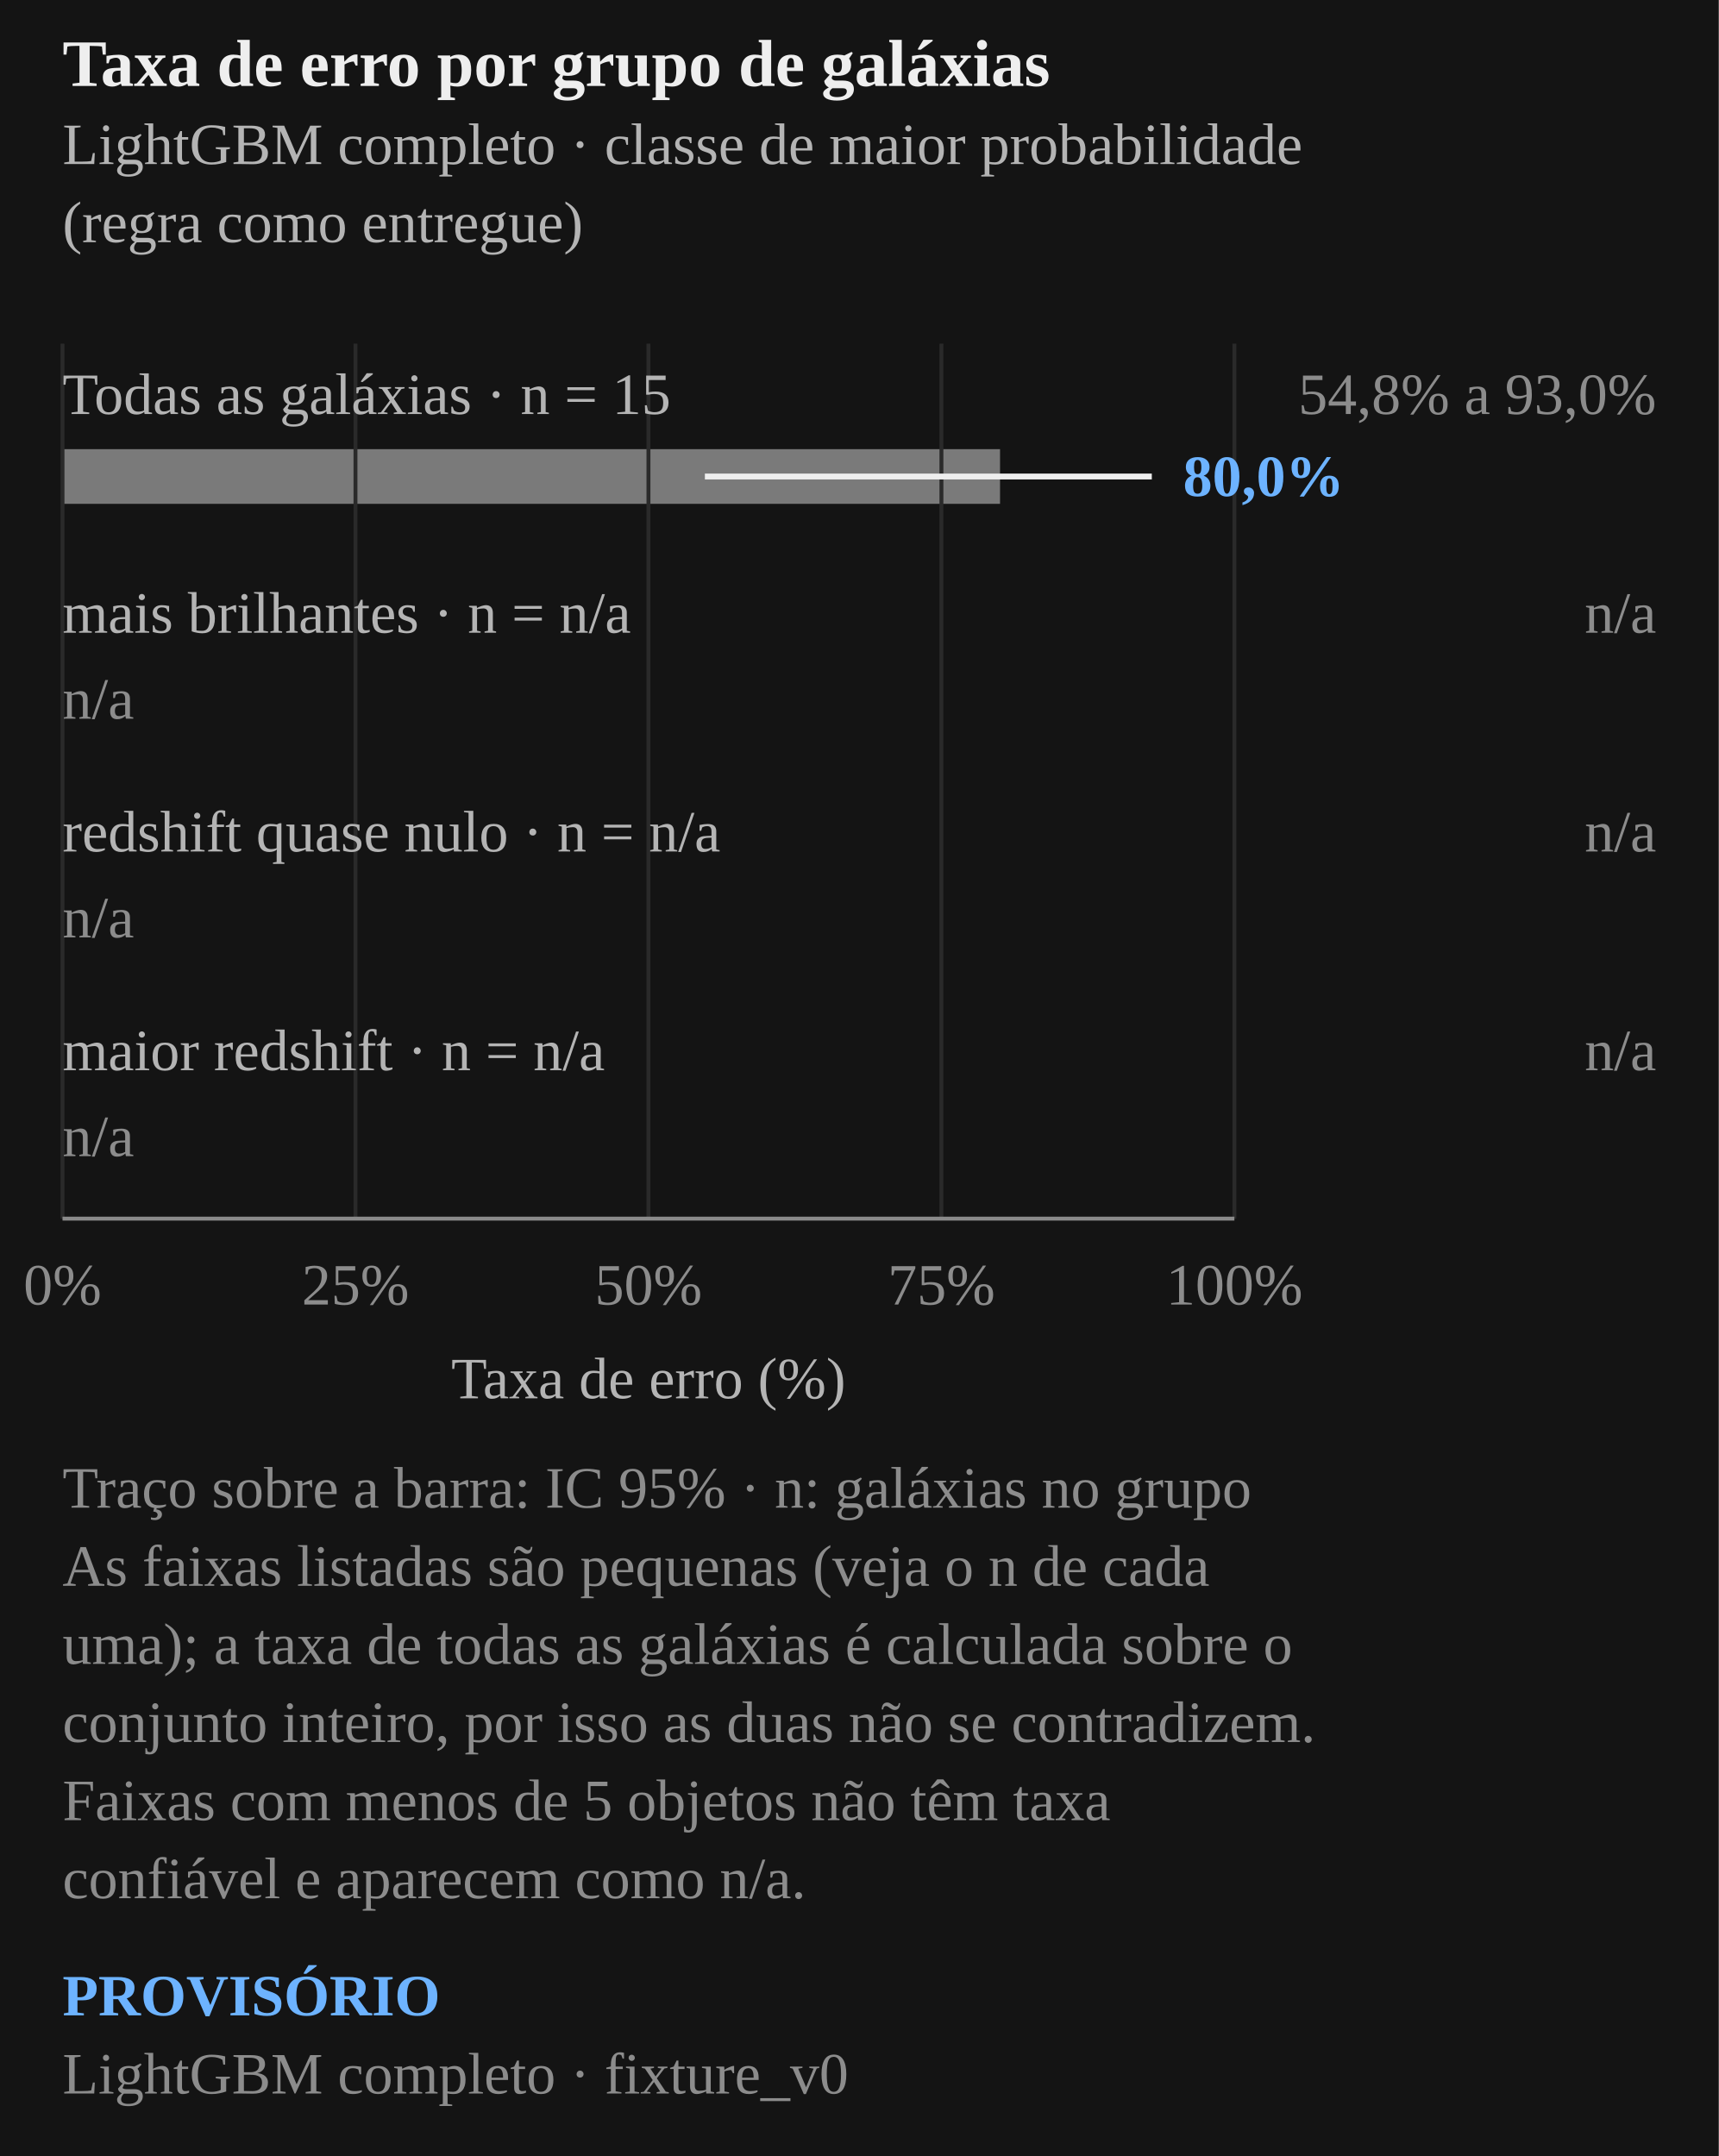
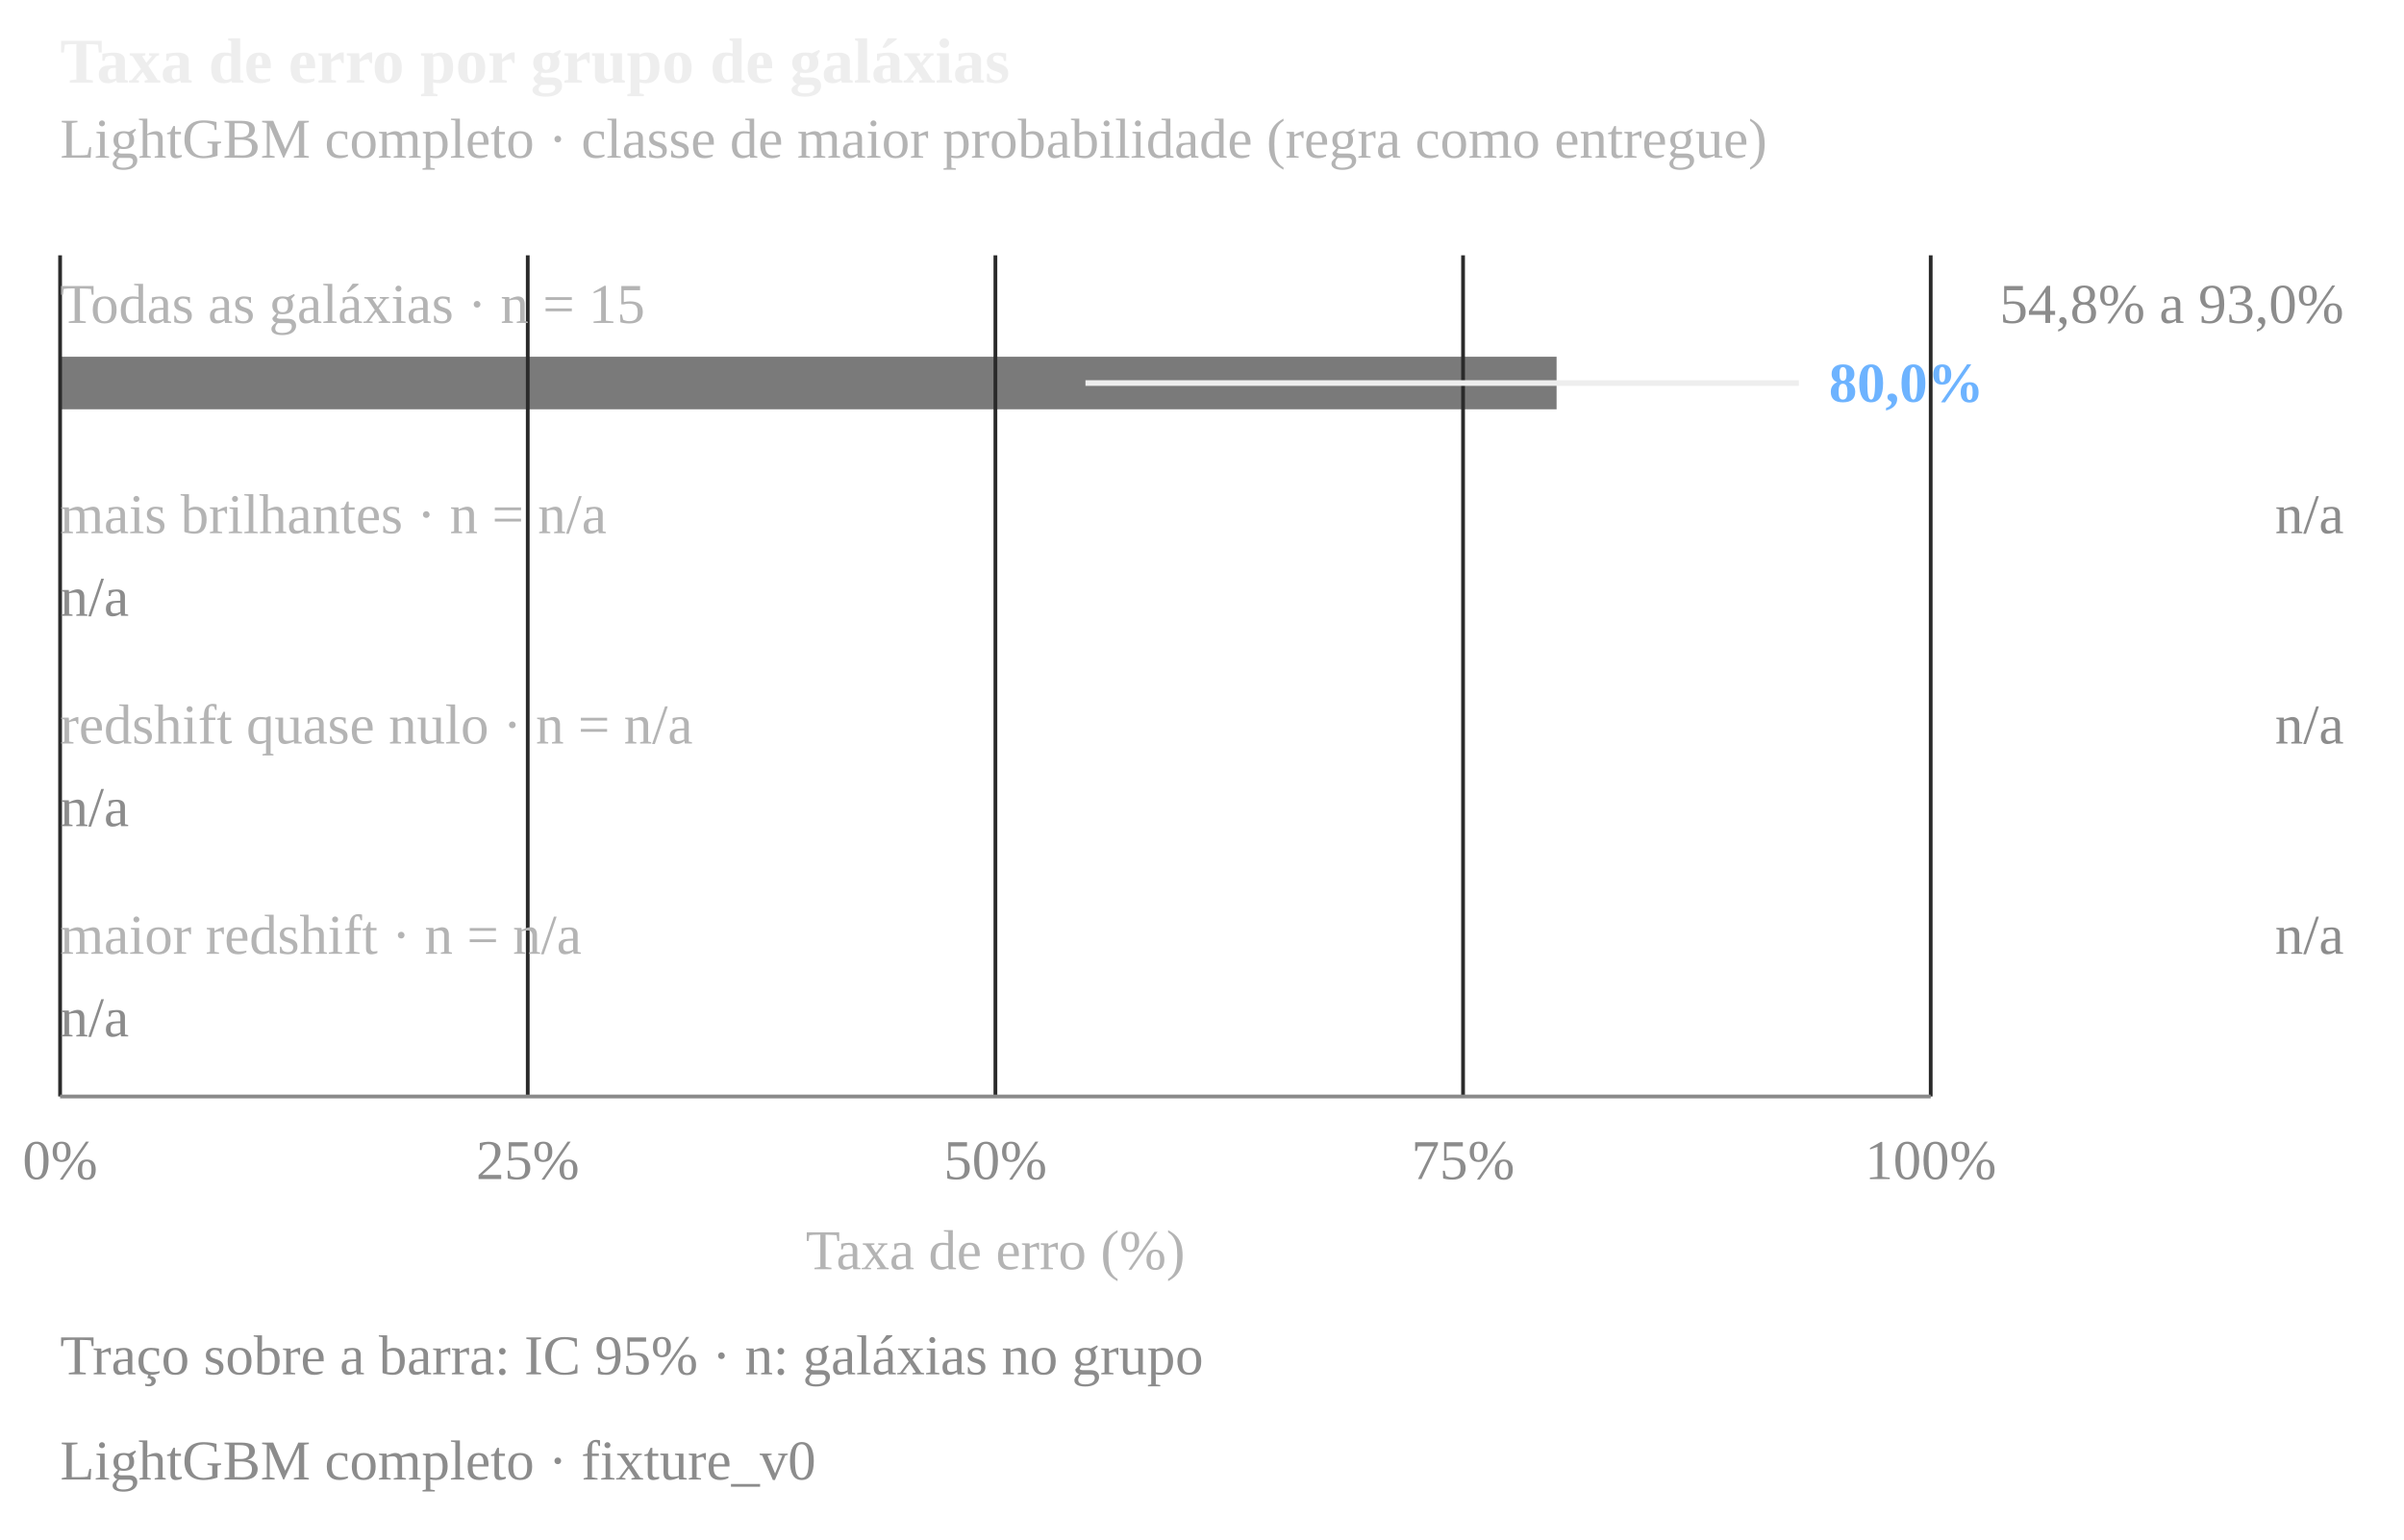
- <svg xmlns="http://www.w3.org/2000/svg" width="440" height="552" viewBox="0 0 440 552" role="img" aria-labelledby="galaxia-erros-title" aria-describedby="galaxia-erros-desc" stroke-linejoin="round" stroke-linecap="butt" style="max-width:100%;height:auto">
+ <svg xmlns="http://www.w3.org/2000/svg" width="640" height="410" viewBox="0 0 640 410" role="img" aria-labelledby="galaxia-erros-title" aria-describedby="galaxia-erros-desc" stroke-linejoin="round" stroke-linecap="butt" style="width:100%;min-width:640px;max-width:800px;height:auto">
  <g id="galaxia-erros-figure_1">
    <g id="galaxia-erros-patch_1">
-       <path d="M 0 552  L 440 552  L 440 0  L 0 0  z " style="fill: #141414" />
+       <path d="M 0 410  L 640 410  L 640 0  L 0 0  L 0 410  z " style="fill: none" />
    </g>
    <g id="galaxia-erros-axes_1">
      <g id="galaxia-erros-patch_2">
-         <path d="M 16 115  L 256 115  L 256 129  L 16 129  z " style="fill: #7a7a7a" />
+         <path d="M 16 95  L 414.4 95  L 414.4 109  L 16 109  z " style="fill: #7a7a7a" />
      </g>
      <g id="galaxia-erros-line2d_1">
-         <path d="M 16 88  L 16 312  " style="fill: none; stroke: #2a2a2a" />
+         <path d="M 16 68  L 16 292  " style="fill: none; stroke: #2a2a2a" />
      </g>
      <g id="galaxia-erros-line2d_2">
-         <path d="M 91 88  L 91 312  " style="fill: none; stroke: #2a2a2a" />
+         <path d="M 140.5 68  L 140.5 292  " style="fill: none; stroke: #2a2a2a" />
      </g>
      <g id="galaxia-erros-line2d_3">
-         <path d="M 166 88  L 166 312  " style="fill: none; stroke: #2a2a2a" />
+         <path d="M 265 68  L 265 292  " style="fill: none; stroke: #2a2a2a" />
      </g>
      <g id="galaxia-erros-line2d_4">
-         <path d="M 241 88  L 241 312  " style="fill: none; stroke: #2a2a2a" />
+         <path d="M 389.5 68  L 389.5 292  " style="fill: none; stroke: #2a2a2a" />
      </g>
      <g id="galaxia-erros-line2d_5">
-         <path d="M 316 88  L 316 312  " style="fill: none; stroke: #2a2a2a" />
+         <path d="M 514 68  L 514 292  " style="fill: none; stroke: #2a2a2a" />
      </g>
      <g id="galaxia-erros-line2d_6">
-         <path d="M 16 312  L 316 312  " style="fill: none; stroke: #8a8a8a" />
+         <path d="M 16 292  L 514 292  " style="fill: none; stroke: #8a8a8a" />
      </g>
      <g id="galaxia-erros-line2d_7">
-         <path d="M 180.444 122  L 294.857 122  " style="fill: none; stroke: #eeeeee; stroke-width: 1.5" />
+         <path d="M 288.976 102  L 478.903 102  " style="fill: none; stroke: #eeeeee; stroke-width: 1.5" />
      </g>
      <g id="galaxia-erros-text_1">
        <text style="font-weight: 600; font-size: 17px; font-family: var(--font-sans, 'Inter', 'DejaVu Sans', sans-serif); text-anchor: start; fill: #eeeeee" x="16" y="22" transform="rotate(-0 16 22)">Taxa de erro por grupo de galáxias</text>
      </g>
      <g id="galaxia-erros-text_2">
-         <text style="font-size: 15px; font-family: var(--font-sans, 'Inter', 'DejaVu Sans', sans-serif); text-anchor: start; fill: #b4b4b4" x="16" y="42" transform="rotate(-0 16 42)">LightGBM completo · classe de maior probabilidade</text>
+         <text style="font-size: 15px; font-family: var(--font-sans, 'Inter', 'DejaVu Sans', sans-serif); text-anchor: start; fill: #b4b4b4" x="16" y="42" transform="rotate(-0 16 42)">LightGBM completo · classe de maior probabilidade (regra como entregue)</text>
      </g>
      <g id="galaxia-erros-text_3">
-         <text style="font-size: 15px; font-family: var(--font-sans, 'Inter', 'DejaVu Sans', sans-serif); text-anchor: start; fill: #b4b4b4" x="16" y="62" transform="rotate(-0 16 62)">(regra como entregue)</text>
+         <text style="font-size: 15px; font-family: var(--font-sans, 'Inter', 'DejaVu Sans', sans-serif); text-anchor: middle; fill: #8c8c8c" x="16" y="314" transform="rotate(-0 16 314)">0%</text>
      </g>
      <g id="galaxia-erros-text_4">
-         <text style="font-size: 15px; font-family: var(--font-sans, 'Inter', 'DejaVu Sans', sans-serif); text-anchor: middle; fill: #8c8c8c" x="16" y="334" transform="rotate(-0 16 334)">0%</text>
+         <text style="font-size: 15px; font-family: var(--font-sans, 'Inter', 'DejaVu Sans', sans-serif); text-anchor: middle; fill: #8c8c8c" x="140.5" y="314" transform="rotate(-0 140.5 314)">25%</text>
      </g>
      <g id="galaxia-erros-text_5">
-         <text style="font-size: 15px; font-family: var(--font-sans, 'Inter', 'DejaVu Sans', sans-serif); text-anchor: middle; fill: #8c8c8c" x="91" y="334" transform="rotate(-0 91 334)">25%</text>
+         <text style="font-size: 15px; font-family: var(--font-sans, 'Inter', 'DejaVu Sans', sans-serif); text-anchor: middle; fill: #8c8c8c" x="265" y="314" transform="rotate(-0 265 314)">50%</text>
      </g>
      <g id="galaxia-erros-text_6">
-         <text style="font-size: 15px; font-family: var(--font-sans, 'Inter', 'DejaVu Sans', sans-serif); text-anchor: middle; fill: #8c8c8c" x="166" y="334" transform="rotate(-0 166 334)">50%</text>
+         <text style="font-size: 15px; font-family: var(--font-sans, 'Inter', 'DejaVu Sans', sans-serif); text-anchor: middle; fill: #8c8c8c" x="389.5" y="314" transform="rotate(-0 389.5 314)">75%</text>
      </g>
      <g id="galaxia-erros-text_7">
-         <text style="font-size: 15px; font-family: var(--font-sans, 'Inter', 'DejaVu Sans', sans-serif); text-anchor: middle; fill: #8c8c8c" x="241" y="334" transform="rotate(-0 241 334)">75%</text>
+         <text style="font-size: 15px; font-family: var(--font-sans, 'Inter', 'DejaVu Sans', sans-serif); text-anchor: middle; fill: #8c8c8c" x="514" y="314" transform="rotate(-0 514 314)">100%</text>
      </g>
      <g id="galaxia-erros-text_8">
-         <text style="font-size: 15px; font-family: var(--font-sans, 'Inter', 'DejaVu Sans', sans-serif); text-anchor: middle; fill: #8c8c8c" x="316" y="334" transform="rotate(-0 316 334)">100%</text>
+         <text style="font-size: 15px; font-family: var(--font-sans, 'Inter', 'DejaVu Sans', sans-serif); text-anchor: start; fill: #b4b4b4" x="16" y="86" transform="rotate(-0 16 86)">Todas as galáxias · n = 15</text>
      </g>
      <g id="galaxia-erros-text_9">
-         <text style="font-size: 15px; font-family: var(--font-sans, 'Inter', 'DejaVu Sans', sans-serif); text-anchor: start; fill: #b4b4b4" x="16" y="106" transform="rotate(-0 16 106)">Todas as galáxias · n = 15</text>
+         <text style="font-size: 15px; font-family: var(--font-sans, 'Inter', 'DejaVu Sans', sans-serif); text-anchor: end; fill: #8c8c8c" x="624" y="86" transform="rotate(-0 624 86)">54,8% a 93,0%</text>
      </g>
      <g id="galaxia-erros-text_10">
-         <text style="font-size: 15px; font-family: var(--font-sans, 'Inter', 'DejaVu Sans', sans-serif); text-anchor: end; fill: #8c8c8c" x="424" y="106" transform="rotate(-0 424 106)">54,8% a 93,0%</text>
+         <text style="font-weight: 600; font-size: 15px; font-family: var(--font-sans, 'Inter', 'DejaVu Sans', sans-serif); text-anchor: start; fill: #6db3ff" x="486.903" y="107" transform="rotate(-0 486.9032 107)">80,0%</text>
      </g>
      <g id="galaxia-erros-text_11">
-         <text style="font-weight: 600; font-size: 15px; font-family: var(--font-sans, 'Inter', 'DejaVu Sans', sans-serif); text-anchor: start; fill: #6db3ff" x="302.857" y="127" transform="rotate(-0 302.8574 127)">80,0%</text>
+         <text style="font-size: 15px; font-family: var(--font-sans, 'Inter', 'DejaVu Sans', sans-serif); text-anchor: start; fill: #b4b4b4" x="16" y="142" transform="rotate(-0 16 142)">mais brilhantes · n = n/a</text>
      </g>
      <g id="galaxia-erros-text_12">
-         <text style="font-size: 15px; font-family: var(--font-sans, 'Inter', 'DejaVu Sans', sans-serif); text-anchor: start; fill: #b4b4b4" x="16" y="162" transform="rotate(-0 16 162)">mais brilhantes · n = n/a</text>
+         <text style="font-size: 15px; font-family: var(--font-sans, 'Inter', 'DejaVu Sans', sans-serif); text-anchor: end; fill: #8c8c8c" x="624" y="142" transform="rotate(-0 624 142)">n/a</text>
      </g>
      <g id="galaxia-erros-text_13">
-         <text style="font-size: 15px; font-family: var(--font-sans, 'Inter', 'DejaVu Sans', sans-serif); text-anchor: end; fill: #8c8c8c" x="424" y="162" transform="rotate(-0 424 162)">n/a</text>
+         <text style="font-size: 15px; font-family: var(--font-sans, 'Inter', 'DejaVu Sans', sans-serif); text-anchor: start; fill: #8c8c8c" x="16" y="164" transform="rotate(-0 16 164)">n/a</text>
      </g>
      <g id="galaxia-erros-text_14">
-         <text style="font-size: 15px; font-family: var(--font-sans, 'Inter', 'DejaVu Sans', sans-serif); text-anchor: start; fill: #8c8c8c" x="16" y="184" transform="rotate(-0 16 184)">n/a</text>
+         <text style="font-size: 15px; font-family: var(--font-sans, 'Inter', 'DejaVu Sans', sans-serif); text-anchor: start; fill: #b4b4b4" x="16" y="198" transform="rotate(-0 16 198)">redshift quase nulo · n = n/a</text>
      </g>
      <g id="galaxia-erros-text_15">
-         <text style="font-size: 15px; font-family: var(--font-sans, 'Inter', 'DejaVu Sans', sans-serif); text-anchor: start; fill: #b4b4b4" x="16" y="218" transform="rotate(-0 16 218)">redshift quase nulo · n = n/a</text>
+         <text style="font-size: 15px; font-family: var(--font-sans, 'Inter', 'DejaVu Sans', sans-serif); text-anchor: end; fill: #8c8c8c" x="624" y="198" transform="rotate(-0 624 198)">n/a</text>
      </g>
      <g id="galaxia-erros-text_16">
-         <text style="font-size: 15px; font-family: var(--font-sans, 'Inter', 'DejaVu Sans', sans-serif); text-anchor: end; fill: #8c8c8c" x="424" y="218" transform="rotate(-0 424 218)">n/a</text>
+         <text style="font-size: 15px; font-family: var(--font-sans, 'Inter', 'DejaVu Sans', sans-serif); text-anchor: start; fill: #8c8c8c" x="16" y="220" transform="rotate(-0 16 220)">n/a</text>
      </g>
      <g id="galaxia-erros-text_17">
-         <text style="font-size: 15px; font-family: var(--font-sans, 'Inter', 'DejaVu Sans', sans-serif); text-anchor: start; fill: #8c8c8c" x="16" y="240" transform="rotate(-0 16 240)">n/a</text>
+         <text style="font-size: 15px; font-family: var(--font-sans, 'Inter', 'DejaVu Sans', sans-serif); text-anchor: start; fill: #b4b4b4" x="16" y="254" transform="rotate(-0 16 254)">maior redshift · n = n/a</text>
      </g>
      <g id="galaxia-erros-text_18">
-         <text style="font-size: 15px; font-family: var(--font-sans, 'Inter', 'DejaVu Sans', sans-serif); text-anchor: start; fill: #b4b4b4" x="16" y="274" transform="rotate(-0 16 274)">maior redshift · n = n/a</text>
+         <text style="font-size: 15px; font-family: var(--font-sans, 'Inter', 'DejaVu Sans', sans-serif); text-anchor: end; fill: #8c8c8c" x="624" y="254" transform="rotate(-0 624 254)">n/a</text>
      </g>
      <g id="galaxia-erros-text_19">
-         <text style="font-size: 15px; font-family: var(--font-sans, 'Inter', 'DejaVu Sans', sans-serif); text-anchor: end; fill: #8c8c8c" x="424" y="274" transform="rotate(-0 424 274)">n/a</text>
+         <text style="font-size: 15px; font-family: var(--font-sans, 'Inter', 'DejaVu Sans', sans-serif); text-anchor: start; fill: #8c8c8c" x="16" y="276" transform="rotate(-0 16 276)">n/a</text>
      </g>
      <g id="galaxia-erros-text_20">
-         <text style="font-size: 15px; font-family: var(--font-sans, 'Inter', 'DejaVu Sans', sans-serif); text-anchor: start; fill: #8c8c8c" x="16" y="296" transform="rotate(-0 16 296)">n/a</text>
+         <text style="font-size: 15px; font-family: var(--font-sans, 'Inter', 'DejaVu Sans', sans-serif); text-anchor: middle; fill: #b4b4b4" x="265" y="338" transform="rotate(-0 265 338)">Taxa de erro (%)</text>
      </g>
      <g id="galaxia-erros-text_21">
-         <text style="font-size: 15px; font-family: var(--font-sans, 'Inter', 'DejaVu Sans', sans-serif); text-anchor: middle; fill: #b4b4b4" x="166" y="358" transform="rotate(-0 166 358)">Taxa de erro (%)</text>
+         <text style="font-size: 15px; font-family: var(--font-sans, 'Inter', 'DejaVu Sans', sans-serif); text-anchor: start; fill: #8c8c8c" x="16" y="366" transform="rotate(-0 16 366)">Traço sobre a barra: IC 95% · n: galáxias no grupo</text>
      </g>
      <g id="galaxia-erros-text_22">
-         <text style="font-size: 15px; font-family: var(--font-sans, 'Inter', 'DejaVu Sans', sans-serif); text-anchor: start; fill: #8c8c8c" x="16" y="386" transform="rotate(-0 16 386)">Traço sobre a barra: IC 95% · n: galáxias no grupo</text>
-       </g>
-       <g id="galaxia-erros-text_23">
-         <text style="font-size: 15px; font-family: var(--font-sans, 'Inter', 'DejaVu Sans', sans-serif); text-anchor: start; fill: #8c8c8c" x="16" y="406" transform="rotate(-0 16 406)">As faixas listadas são pequenas (veja o n de cada</text>
-       </g>
-       <g id="galaxia-erros-text_24">
-         <text style="font-size: 15px; font-family: var(--font-sans, 'Inter', 'DejaVu Sans', sans-serif); text-anchor: start; fill: #8c8c8c" x="16" y="426" transform="rotate(-0 16 426)">uma); a taxa de todas as galáxias é calculada sobre o</text>
-       </g>
-       <g id="galaxia-erros-text_25">
-         <text style="font-size: 15px; font-family: var(--font-sans, 'Inter', 'DejaVu Sans', sans-serif); text-anchor: start; fill: #8c8c8c" x="16" y="446" transform="rotate(-0 16 446)">conjunto inteiro, por isso as duas não se contradizem.</text>
-       </g>
-       <g id="galaxia-erros-text_26">
-         <text style="font-size: 15px; font-family: var(--font-sans, 'Inter', 'DejaVu Sans', sans-serif); text-anchor: start; fill: #8c8c8c" x="16" y="466" transform="rotate(-0 16 466)">Faixas com menos de 5 objetos não têm taxa</text>
-       </g>
-       <g id="galaxia-erros-text_27">
-         <text style="font-size: 15px; font-family: var(--font-sans, 'Inter', 'DejaVu Sans', sans-serif); text-anchor: start; fill: #8c8c8c" x="16" y="486" transform="rotate(-0 16 486)">confiável e aparecem como n/a.</text>
-       </g>
-       <g id="galaxia-erros-text_28">
-         <text style="font-weight: 600; font-size: 15px; font-family: var(--font-sans, 'Inter', 'DejaVu Sans', sans-serif); text-anchor: start; fill: #6db3ff" x="16" y="516" transform="rotate(-0 16 516)">PROVISÓRIO</text>
-       </g>
-       <g id="galaxia-erros-text_29">
-         <text style="font-size: 15px; font-family: var(--font-sans, 'Inter', 'DejaVu Sans', sans-serif); text-anchor: start; fill: #8c8c8c" x="16" y="536" transform="rotate(-0 16 536)">LightGBM completo · fixture_v0</text>
+         <text style="font-size: 15px; font-family: var(--font-sans, 'Inter', 'DejaVu Sans', sans-serif); text-anchor: start; fill: #8c8c8c" x="16" y="394" transform="rotate(-0 16 394)">LightGBM completo · fixture_v0</text>
      </g>
    </g>
  </g>
</svg>
